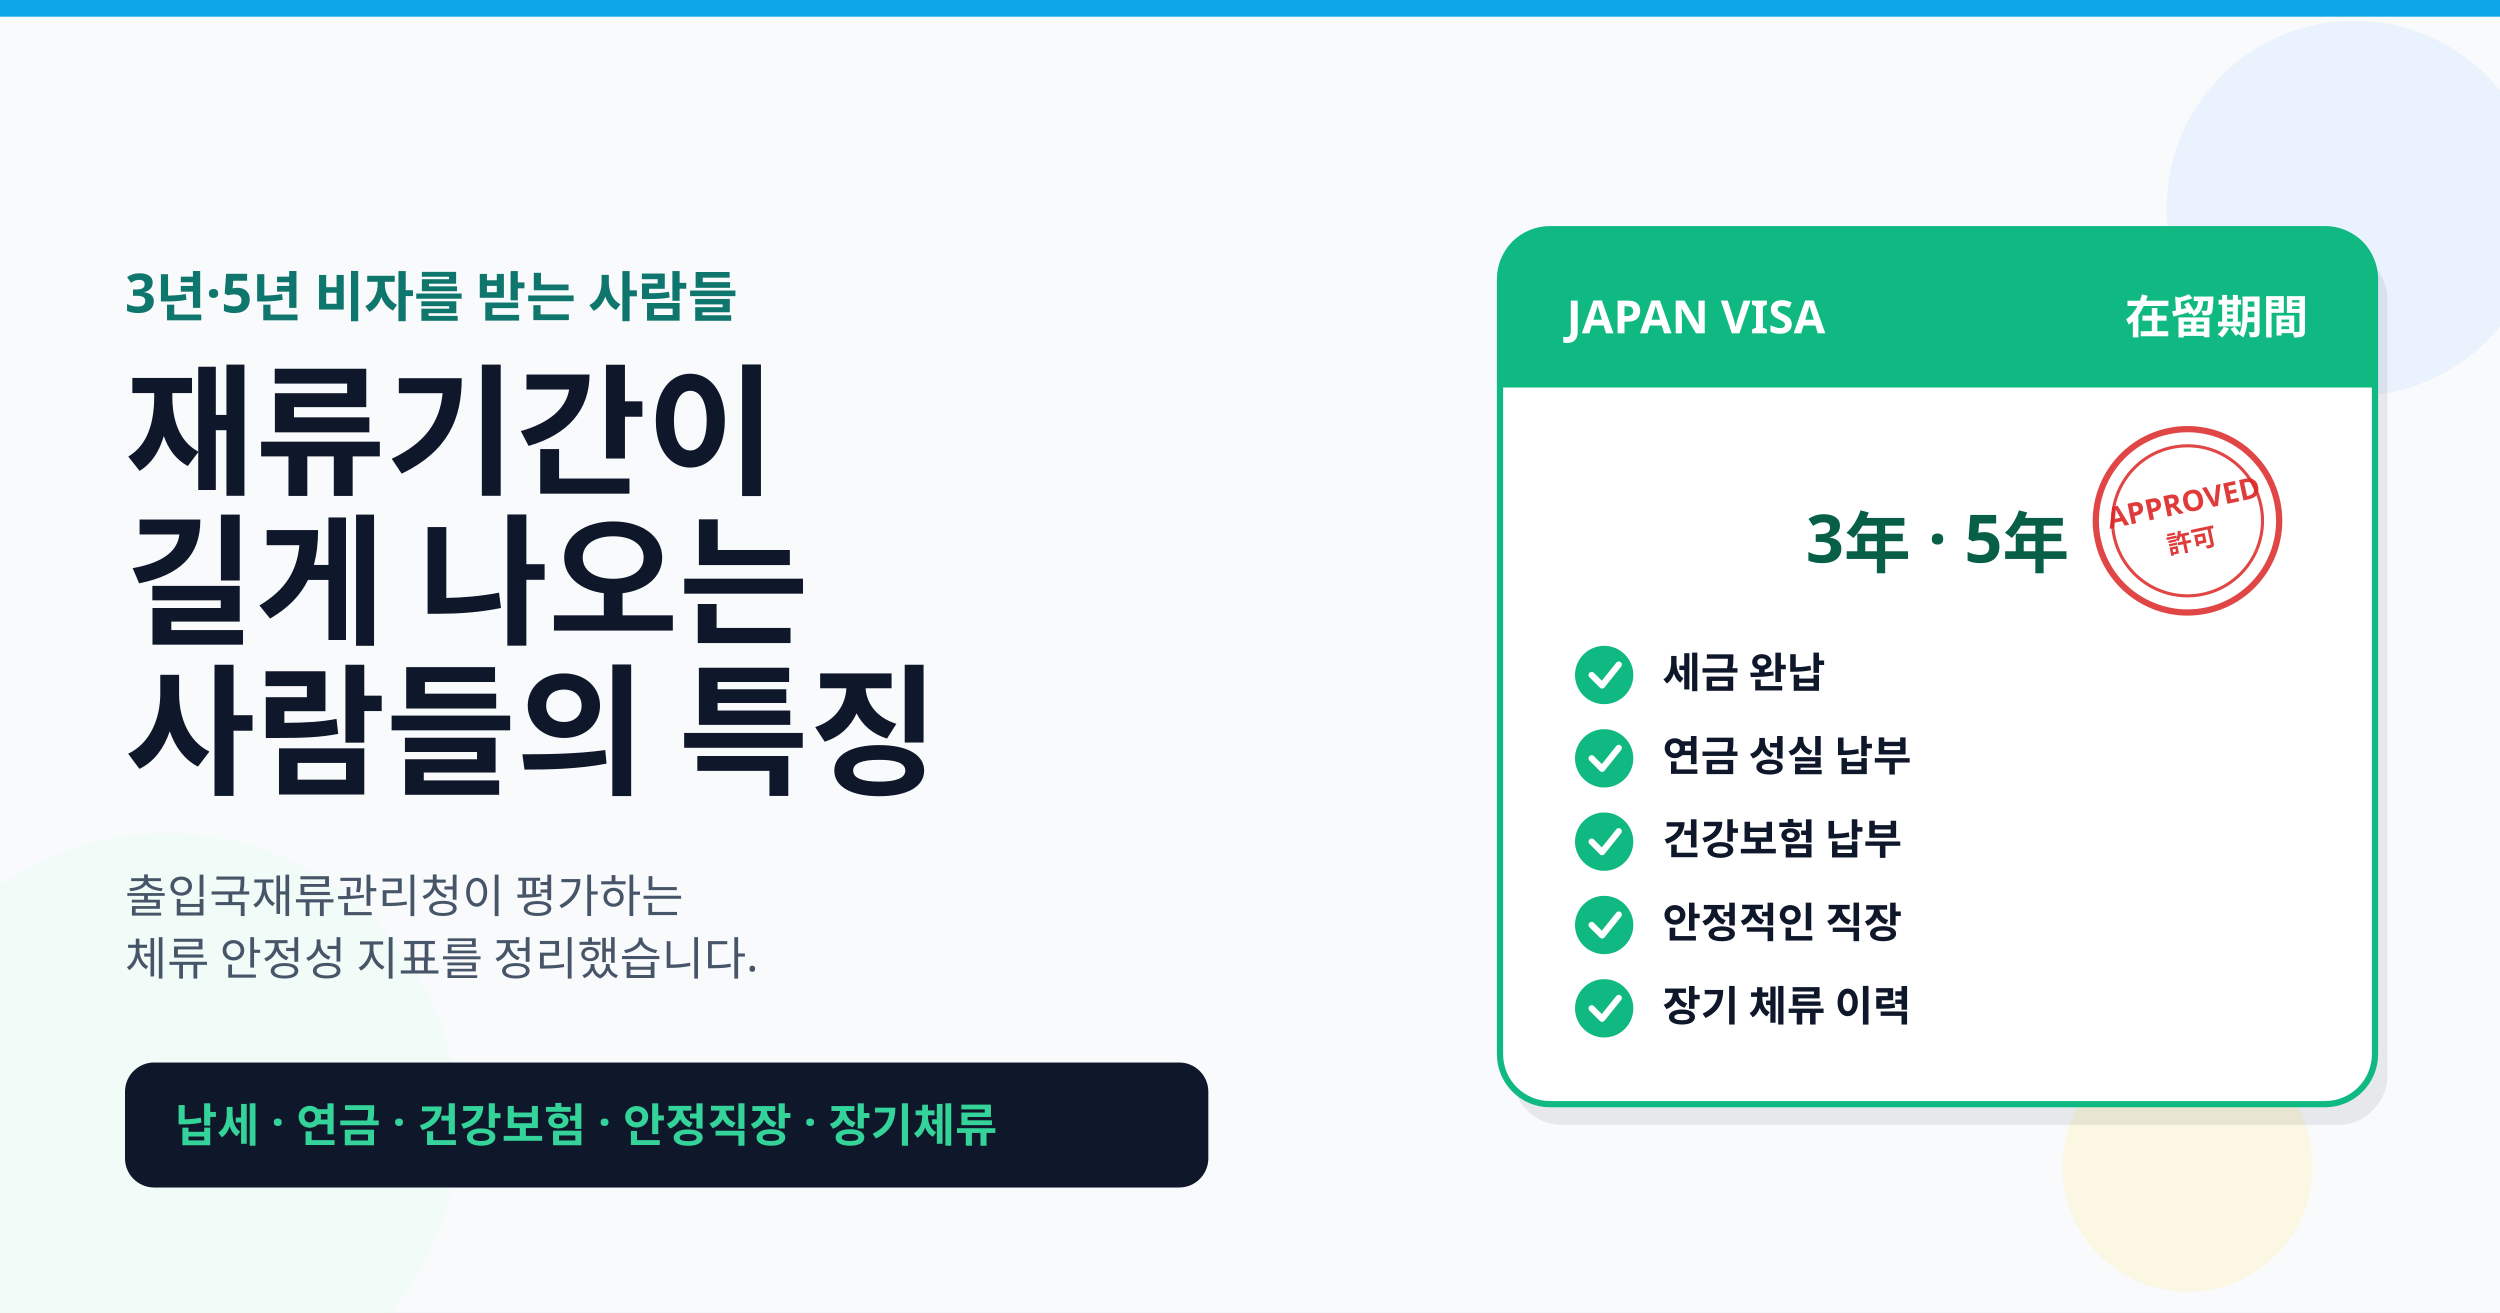
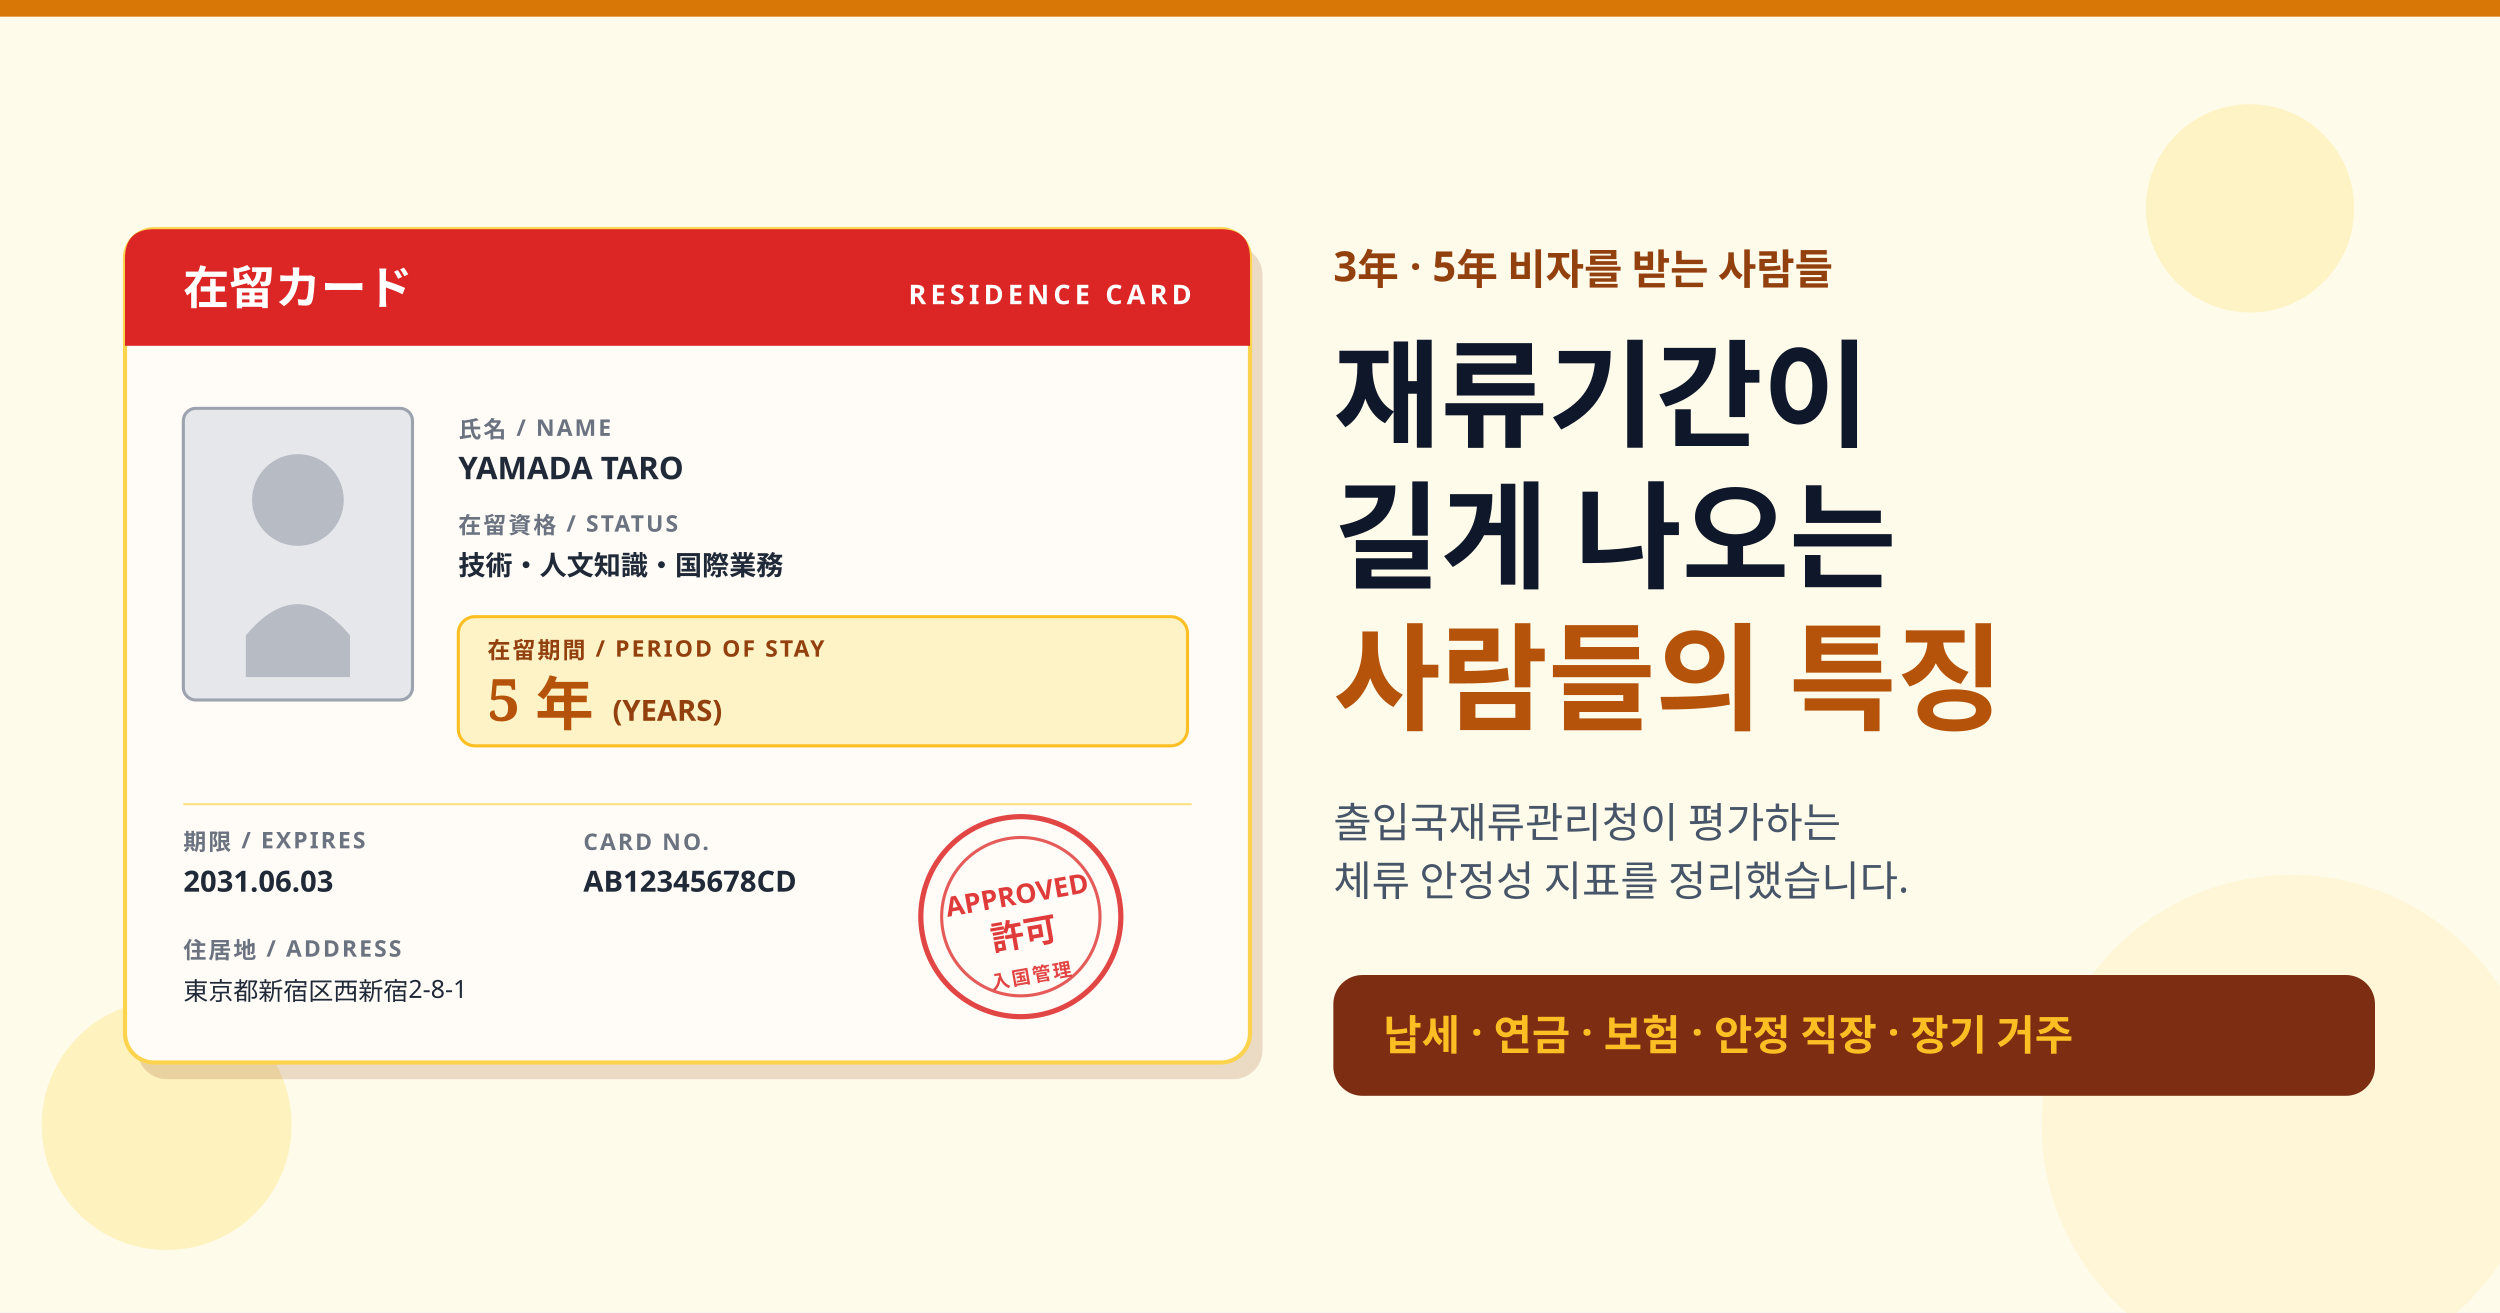
<svg xmlns="http://www.w3.org/2000/svg" width="1200" height="630" viewBox="0 0 1200 630" fill="none">
-   <rect width="1200" height="630" fill="#f8fafc" />
+   <rect width="1200" height="630" fill="#fffbeb" />
  <rect width="1200" height="8" fill="url(#headerGradient)" />
-   <circle cx="80" cy="540" r="140" fill="#ecfdf5" opacity="0.6" />
-   <circle cx="1130" cy="100" r="90" fill="#dbeafe" opacity="0.5" />
-   <circle cx="1050" cy="560" r="60" fill="#fef3c7" opacity="0.5" />
-   <text x="60" y="150" fill="#0f766e" font-family="sans-serif" font-size="26" font-weight="600">3년·5년 비자를 받는 사람들</text>
-   <text x="60" y="232" fill="#0f172a" font-family="sans-serif" font-size="68" font-weight="bold">재류기간이</text>
-   <text x="60" y="304" fill="#0f172a" font-family="sans-serif" font-size="68" font-weight="bold">길게 나오는</text>
-   <text x="60" y="376" fill="#0f172a" font-family="sans-serif" font-size="68" font-weight="bold">사람들의 특징</text>
-   <text x="60" y="438" fill="#475569" font-family="sans-serif" font-size="22">출입국재류관리청이 평가하는</text>
-   <text x="60" y="468" fill="#475569" font-family="sans-serif" font-size="22">체류 안정성 지표를 정리했습니다.</text>
-   <rect x="60" y="510" width="520" height="60" rx="14" fill="#0f172a" />
-   <text x="84" y="548" fill="#34d399" font-family="sans-serif" font-size="22" font-weight="bold" textLength="472" lengthAdjust="spacingAndGlyphs">납세 · 연금 · 건강보험 · 안정직장 · 장기체류</text>
-   <g transform="translate(720, 110)">
-     <rect x="6" y="10" width="420" height="420" rx="24" fill="#0f172a" opacity="0.08" />
-     <rect x="0" y="0" width="420" height="420" rx="24" fill="white" stroke="#10b981" stroke-width="3" />
-     <path d="M 0 24 Q 0 0 24 0 L 396 0 Q 420 0 420 24 L 420 76 L 0 76 Z" fill="#10b981" />
-     <text x="32" y="50" fill="white" font-family="sans-serif" font-size="22" font-weight="bold">JAPAN VISA</text>
-     <text x="388" y="50" text-anchor="end" fill="white" font-family="sans-serif" font-size="22" font-weight="600">在留期間</text>
-     <text x="210" y="160" text-anchor="middle" fill="#065f46" font-family="sans-serif" font-size="32" font-weight="600">3年 · 5年</text>
-     <g transform="translate(330, 140) rotate(-12)">
-       <circle cx="0" cy="0" r="44" fill="none" stroke="#dc2626" stroke-width="3" opacity="0.85" />
-       <circle cx="0" cy="0" r="36" fill="none" stroke="#dc2626" stroke-width="1.5" opacity="0.85" />
-       <text x="0" y="-4" text-anchor="middle" fill="#dc2626" font-family="sans-serif" font-size="14" font-weight="bold" opacity="0.9">APPROVED</text>
-       <text x="0" y="14" text-anchor="middle" fill="#dc2626" font-family="sans-serif" font-size="12" font-weight="bold" opacity="0.9">許可</text>
-     </g>
-     <g transform="translate(36, 200)">
-       <circle cx="14" cy="14" r="14" fill="#10b981" />
-       <path d="M 8 14 L 13 19 L 21 9" stroke="white" stroke-width="3" stroke-linecap="round" stroke-linejoin="round" fill="none" />
-       <text x="42" y="20" fill="#0f172a" font-family="sans-serif" font-size="20" font-weight="600">세금 완납</text>
-       <circle cx="14" cy="54" r="14" fill="#10b981" />
-       <path d="M 8 54 L 13 59 L 21 49" stroke="white" stroke-width="3" stroke-linecap="round" stroke-linejoin="round" fill="none" />
-       <text x="42" y="60" fill="#0f172a" font-family="sans-serif" font-size="20" font-weight="600">연금 성실 납부</text>
-       <circle cx="14" cy="94" r="14" fill="#10b981" />
-       <path d="M 8 94 L 13 99 L 21 89" stroke="white" stroke-width="3" stroke-linecap="round" stroke-linejoin="round" fill="none" />
-       <text x="42" y="100" fill="#0f172a" font-family="sans-serif" font-size="20" font-weight="600">건강보험 납부</text>
-       <circle cx="14" cy="134" r="14" fill="#10b981" />
-       <path d="M 8 134 L 13 139 L 21 129" stroke="white" stroke-width="3" stroke-linecap="round" stroke-linejoin="round" fill="none" />
-       <text x="42" y="140" fill="#0f172a" font-family="sans-serif" font-size="20" font-weight="600">안정적인 직장</text>
-       <circle cx="14" cy="174" r="14" fill="#10b981" />
-       <path d="M 8 174 L 13 179 L 21 169" stroke="white" stroke-width="3" stroke-linecap="round" stroke-linejoin="round" fill="none" />
-       <text x="42" y="180" fill="#0f172a" font-family="sans-serif" font-size="20" font-weight="600">장기 체류 이력</text>
+   <circle cx="1100" cy="540" r="120" fill="#fef3c7" opacity="0.55" />
+   <circle cx="80" cy="540" r="60" fill="#fde68a" opacity="0.45" />
+   <circle cx="1080" cy="100" r="50" fill="#fde68a" opacity="0.4" />
+   <g transform="translate(60, 110)">
+     <rect x="6" y="8" width="540" height="400" rx="14" fill="#92400e" opacity="0.18" />
+     <rect width="540" height="400" rx="14" fill="#fffcf7" stroke="#fcd34d" stroke-width="2" />
+     <path d="M 0 14 Q 0 0 14 0 L 526 0 Q 540 0 540 14 L 540 56 L 0 56 Z" fill="#dc2626" />
+     <text x="28" y="36" fill="white" font-family="sans-serif" font-size="22" font-weight="bold">在留カード</text>
+     <text x="512" y="36" text-anchor="end" fill="white" font-family="sans-serif" font-size="13" font-weight="600" letter-spacing="2">RESIDENCE CARD</text>
+     <rect x="28" y="86" width="110" height="140" rx="6" fill="#e5e7eb" stroke="#9ca3af" stroke-width="1.5" />
+     <circle cx="83" cy="130" r="22" fill="#9ca3af" opacity="0.65" />
+     <path d="M 58 195 Q 83 165 108 195 L 108 215 L 58 215 Z" fill="#9ca3af" opacity="0.65" />
+     <text x="160" y="100" fill="#6b7280" font-family="sans-serif" font-size="11" font-weight="600" letter-spacing="1">氏名 / NAME</text>
+     <text x="160" y="120" fill="#1f2937" font-family="sans-serif" font-size="15" font-weight="600">YAMADA TARO</text>
+     <text x="160" y="146" fill="#6b7280" font-family="sans-serif" font-size="11" font-weight="600" letter-spacing="1">在留資格 / STATUS</text>
+     <text x="160" y="166" fill="#1f2937" font-family="sans-serif" font-size="13" font-weight="600">技術・人文知識・国際業務</text>
+     <rect x="160" y="186" width="350" height="62" rx="8" fill="#fef3c7" stroke="#fbbf24" stroke-width="1.5" />
+     <text x="174" y="206" fill="#92400e" font-family="sans-serif" font-size="11" font-weight="bold" letter-spacing="1">在留期間 / PERIOD OF STAY</text>
+     <text x="174" y="236" fill="#b45309" font-family="serif" font-size="28" font-weight="bold">5 年</text>
+     <text x="234" y="236" fill="#92400e" font-family="sans-serif" font-size="14" font-weight="600">(YEARS)</text>
+     <line x1="28" y1="276" x2="512" y2="276" stroke="#fcd34d" stroke-width="1" opacity="0.7" />
+     <text x="28" y="298" fill="#6b7280" font-family="sans-serif" font-size="11" font-weight="600" letter-spacing="1">期限 / EXPIRES</text>
+     <text x="28" y="318" fill="#1f2937" font-family="sans-serif" font-size="14" font-weight="600">2031.06.03</text>
+     <text x="220" y="298" fill="#6b7280" font-family="sans-serif" font-size="11" font-weight="600" letter-spacing="1">CARD NO.</text>
+     <text x="220" y="318" fill="#1f2937" font-family="sans-serif" font-size="14" font-weight="600">AB12345678CD</text>
+     <text x="28" y="350" fill="#6b7280" font-family="sans-serif" font-size="11" font-weight="600" letter-spacing="1">住居地 / ADDRESS</text>
+     <text x="28" y="370" fill="#1f2937" font-family="sans-serif" font-size="12" font-weight="500">東京都新宿区西新宿2-8-1</text>
+     <g transform="translate(430, 330) rotate(-10)">
+       <circle r="48" fill="none" stroke="#dc2626" stroke-width="2.5" opacity="0.85" />
+       <circle r="38" fill="none" stroke="#dc2626" stroke-width="1.5" opacity="0.75" />
+       <text y="-6" text-anchor="middle" fill="#dc2626" font-family="sans-serif" font-size="13" font-weight="bold" opacity="0.9">APPROVED</text>
+       <text y="14" text-anchor="middle" fill="#dc2626" font-family="serif" font-size="16" font-weight="bold" opacity="0.9">許可</text>
+       <text y="32" text-anchor="middle" fill="#dc2626" font-family="sans-serif" font-size="9" font-weight="600" letter-spacing="1" opacity="0.85">入国管理</text>
    </g>
  </g>
+   <text x="640" y="135" fill="#92400e" font-family="sans-serif" font-size="20" font-weight="600">3年 · 5年 비자를 받는 사람들</text>
+   <text x="640" y="210" fill="#0f172a" font-family="sans-serif" font-size="56" font-weight="bold">재류기간이</text>
+   <text x="640" y="278" fill="#0f172a" font-family="sans-serif" font-size="56" font-weight="bold">길게 나오는</text>
+   <text x="640" y="346" fill="#b45309" font-family="sans-serif" font-size="56" font-weight="bold">사람들의 특징</text>
+   <text x="640" y="402" fill="#475569" font-family="sans-serif" font-size="20">출입국재류관리청이 평가하는</text>
+   <text x="640" y="430" fill="#475569" font-family="sans-serif" font-size="20">체류 안정성 지표를 정리했습니다.</text>
+   <rect x="640" y="468" width="500" height="58" rx="14" fill="#7c2d12" />
+   <text x="664" y="504" fill="#fbbf24" font-family="sans-serif" font-size="20" font-weight="bold">납세 · 연금 · 보험 · 안정 직장 · 장기 거주</text>
  <defs>
    <linearGradient id="headerGradient" x1="0" y1="0" x2="1200" y2="0">
-       <stop offset="0%" stop-color="#0ea5e9" />
-       <stop offset="50%" stop-color="#14b8a6" />
-       <stop offset="100%" stop-color="#10b981" />
+       <stop offset="0%" stop-color="#d97706" />
+       <stop offset="50%" stop-color="#f59e0b" />
+       <stop offset="100%" stop-color="#fbbf24" />
    </linearGradient>
  </defs>
</svg>
